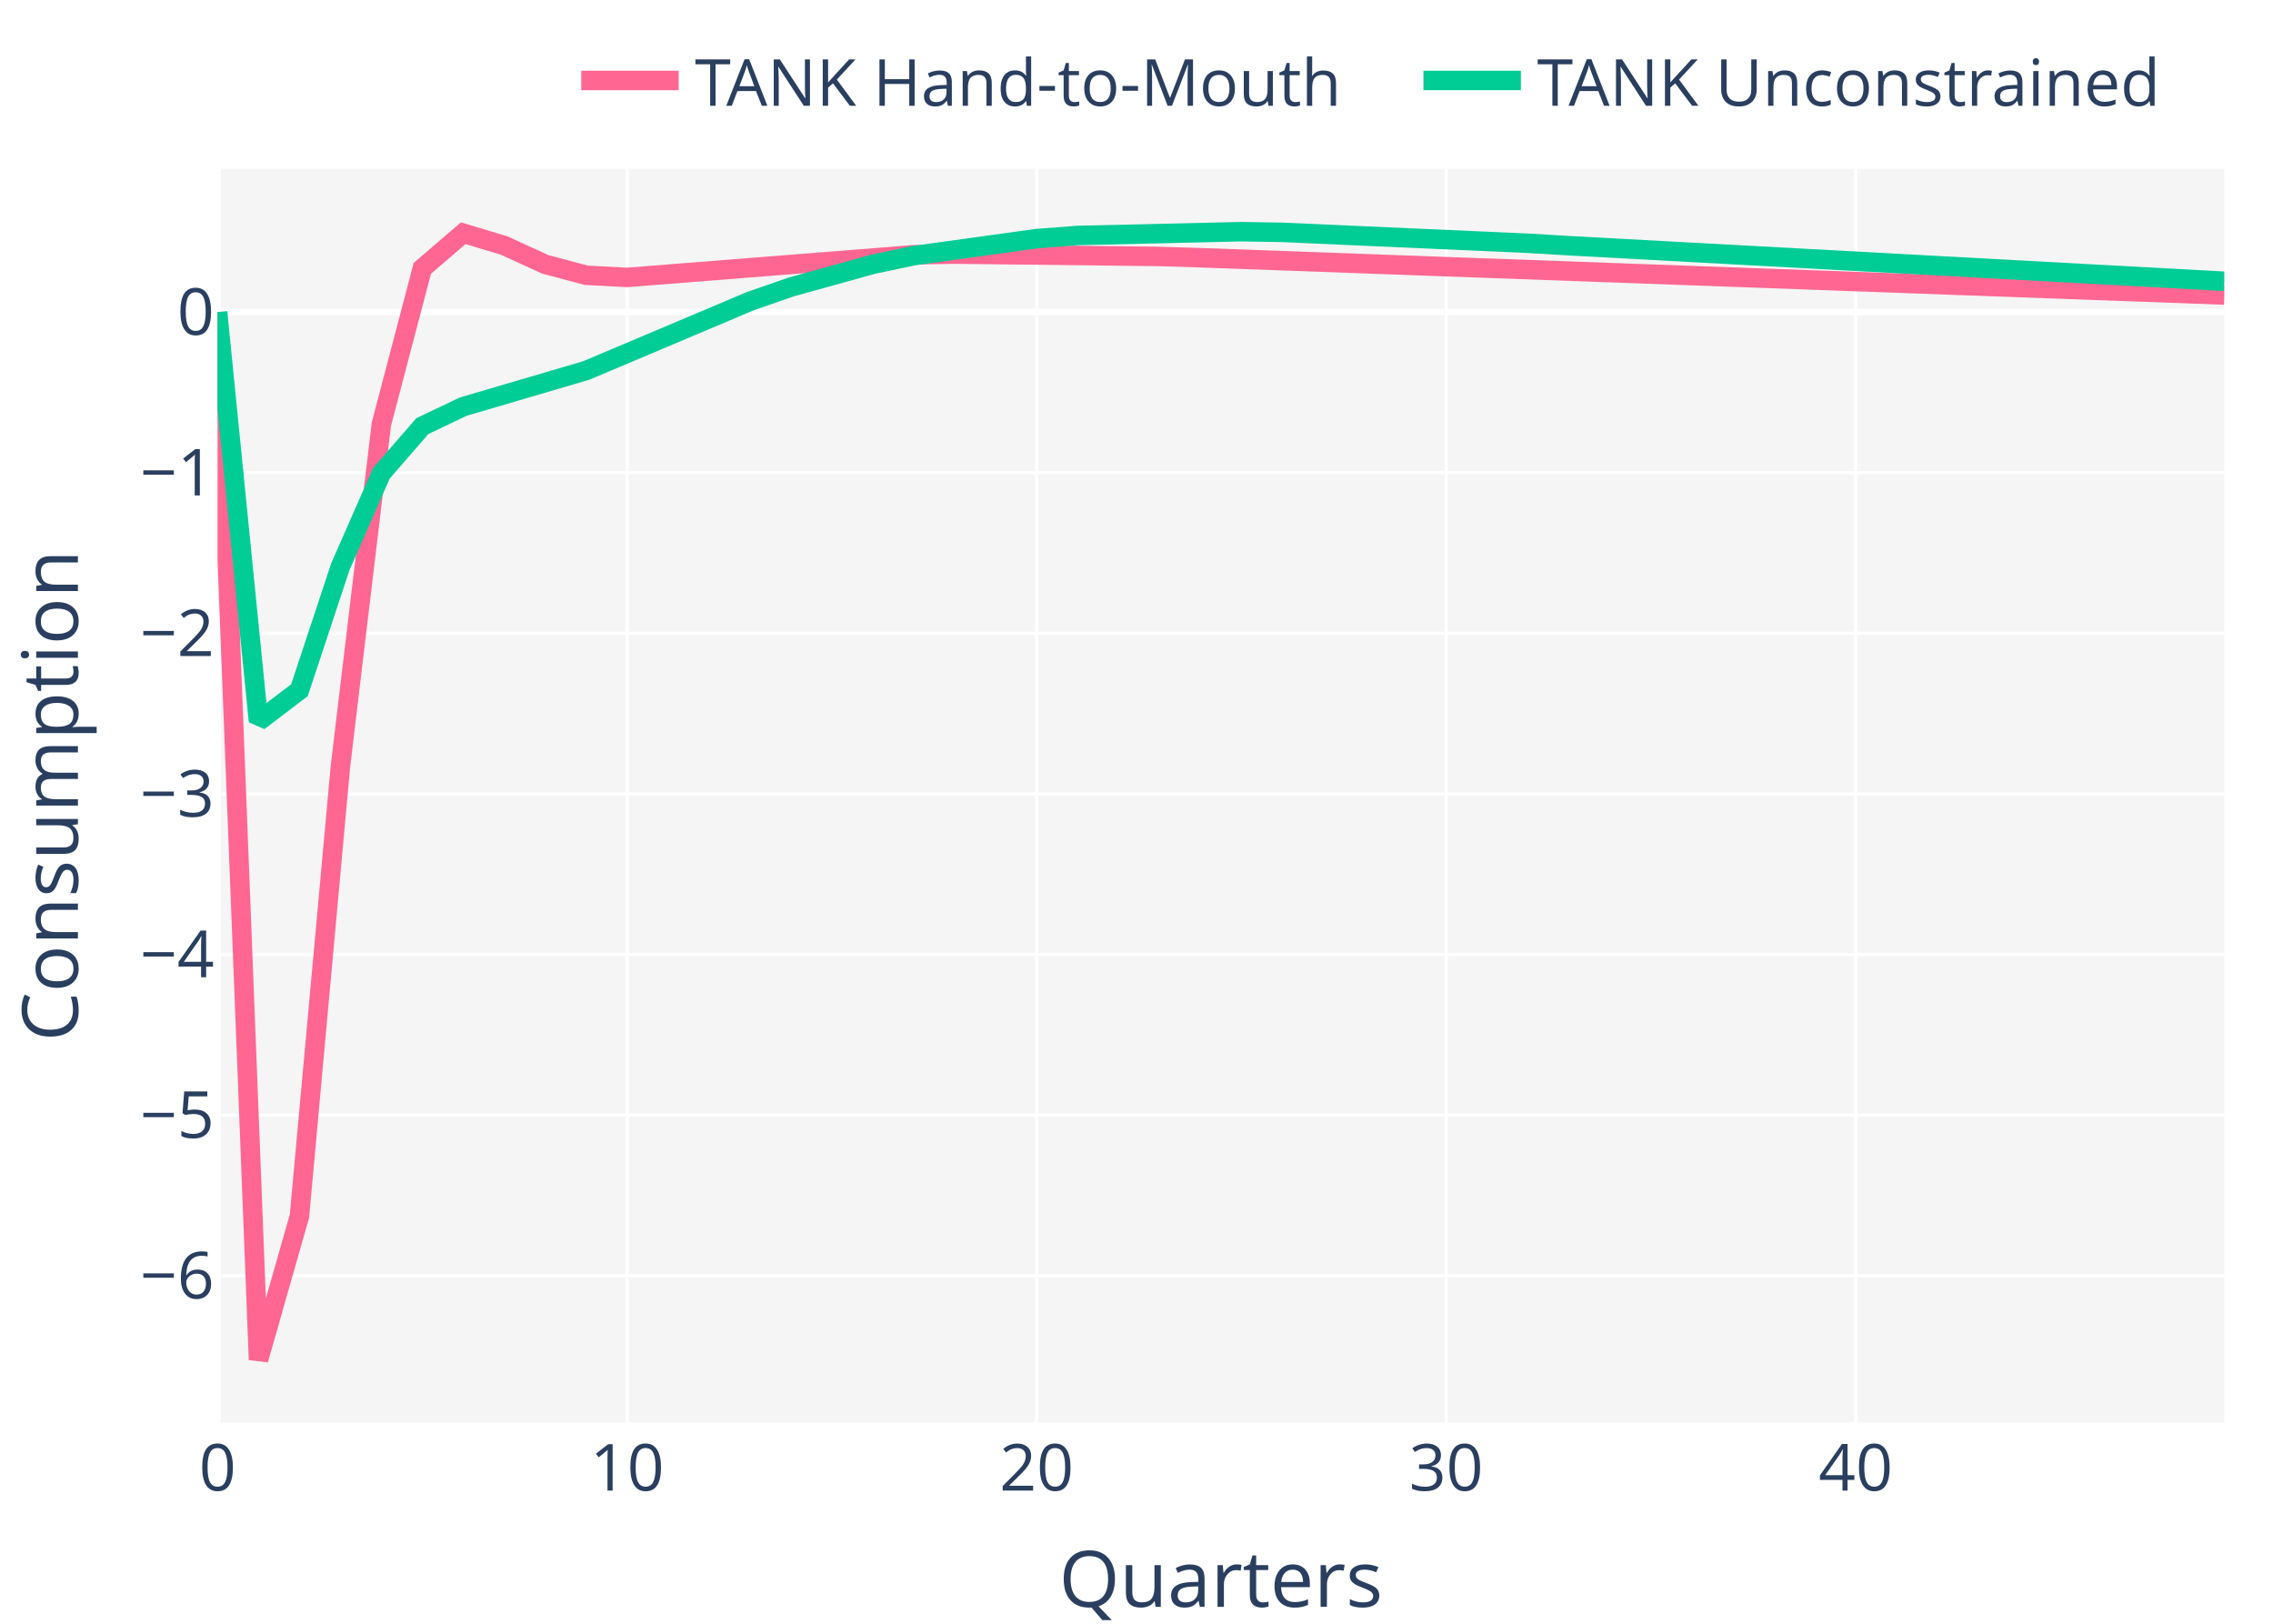
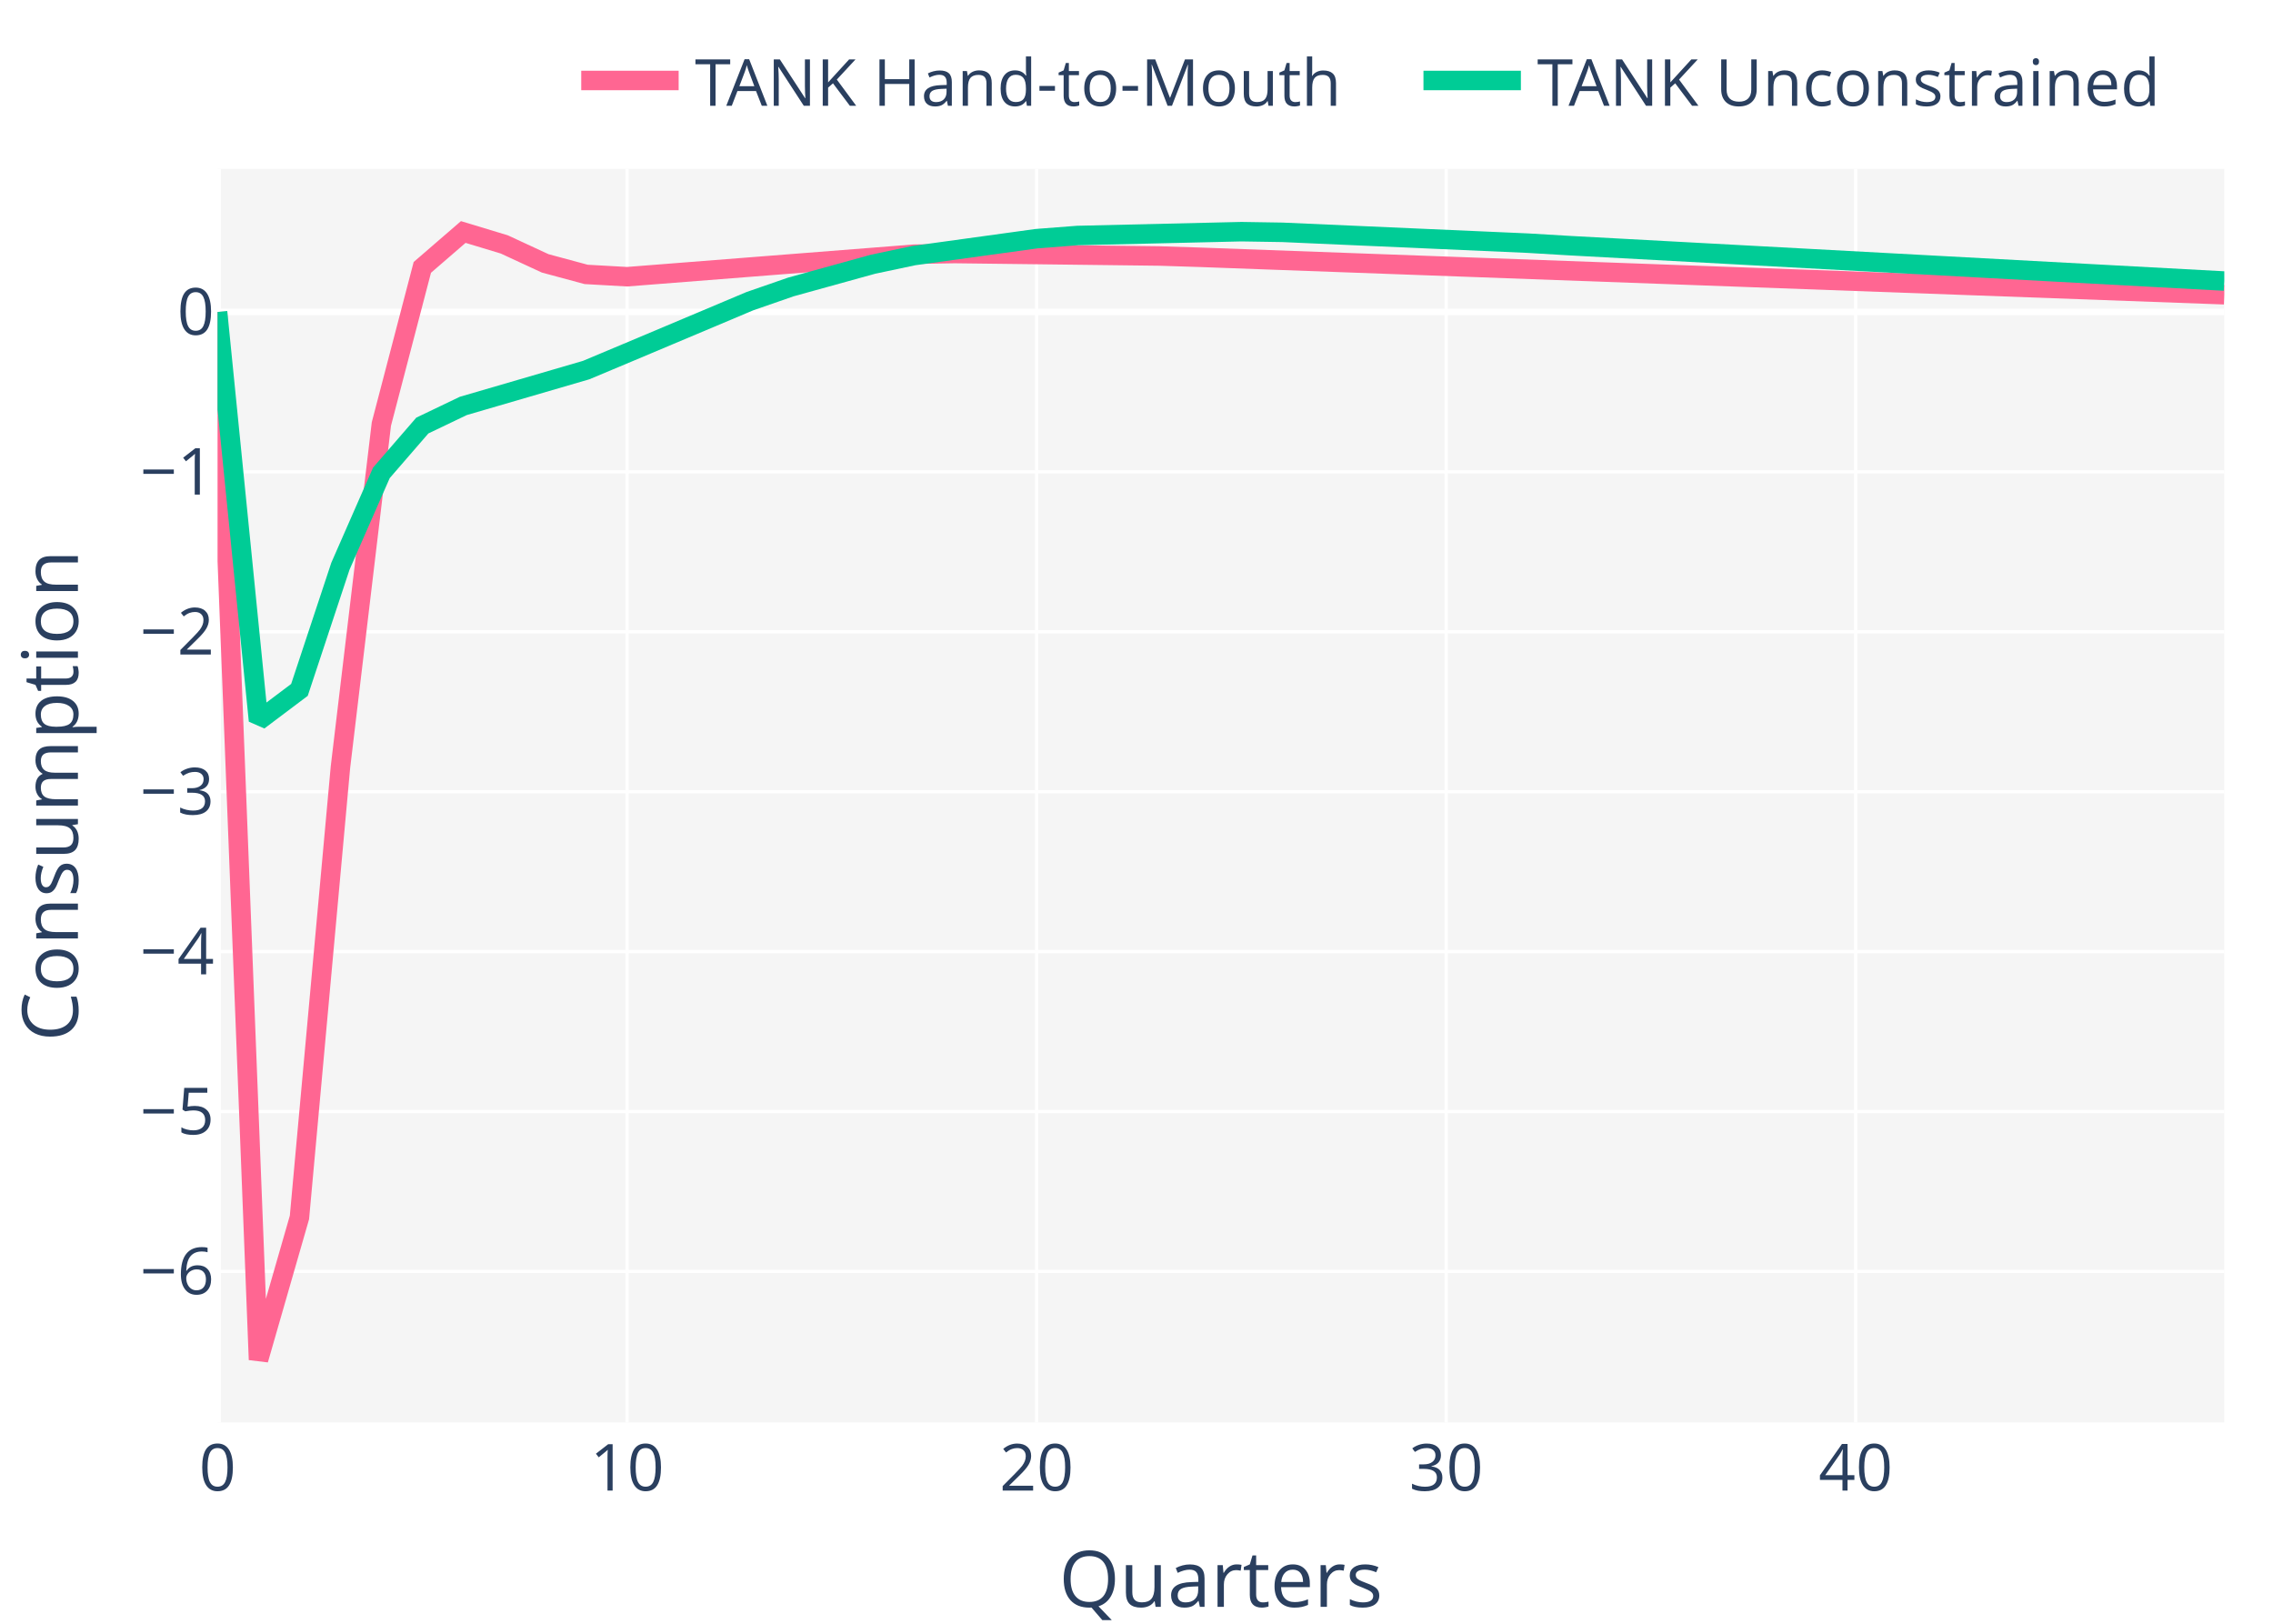
<svg xmlns="http://www.w3.org/2000/svg" class="main-svg" width="700" height="500" style="" viewBox="0 0 700 500">
  <rect x="0" y="0" width="700" height="500" style="fill: rgb(255, 255, 255); fill-opacity: 1;" />
-   <defs id="defs-703732">
+   <defs id="defs-cce23e">
    <g class="clips">
-       <clipPath id="clip703732xyplot" class="plotclip">
+       <clipPath id="clipcce23exyplot" class="plotclip">
        <rect width="618" height="386" />
      </clipPath>
-       <clipPath class="axesclip" id="clip703732x">
+       <clipPath class="axesclip" id="clipcce23ex">
        <rect x="67" y="0" width="618" height="500" />
      </clipPath>
-       <clipPath class="axesclip" id="clip703732y">
+       <clipPath class="axesclip" id="clipcce23ey">
        <rect x="0" y="52" width="700" height="386" />
      </clipPath>
-       <clipPath class="axesclip" id="clip703732xy">
+       <clipPath class="axesclip" id="clipcce23exy">
        <rect x="67" y="52" width="618" height="386" />
      </clipPath>
    </g>
    <g class="gradients" />
    <g class="patterns" />
  </defs>
  <g class="bglayer">
    <rect class="bg" x="67" y="52" width="618" height="386" style="fill: rgb(245, 245, 245); fill-opacity: 1; stroke-width: 0;" />
  </g>
  <g class="layer-below">
    <g class="imagelayer" />
    <g class="shapelayer" />
  </g>
  <g class="cartesianlayer">
    <g class="subplot xy">
      <g class="layer-subplot">
        <g class="shapelayer" />
        <g class="imagelayer" />
      </g>
      <g class="minor-gridlayer">
        <g class="x" />
        <g class="y" />
      </g>
      <g class="gridlayer">
        <g class="x">
          <path class="xgrid crisp" transform="translate(193.12,0)" d="M0,52v386" style="stroke: rgb(255, 255, 255); stroke-opacity: 1; stroke-width: 1px;" />
          <path class="xgrid crisp" transform="translate(319.24,0)" d="M0,52v386" style="stroke: rgb(255, 255, 255); stroke-opacity: 1; stroke-width: 1px;" />
          <path class="xgrid crisp" transform="translate(445.37,0)" d="M0,52v386" style="stroke: rgb(255, 255, 255); stroke-opacity: 1; stroke-width: 1px;" />
          <path class="xgrid crisp" transform="translate(571.49,0)" d="M0,52v386" style="stroke: rgb(255, 255, 255); stroke-opacity: 1; stroke-width: 1px;" />
        </g>
        <g class="y">
-           <path class="ygrid crisp" transform="translate(0,392.83)" d="M67,0h618" style="stroke: rgb(255, 255, 255); stroke-opacity: 1; stroke-width: 1px;" />
-           <path class="ygrid crisp" transform="translate(0,343.38)" d="M67,0h618" style="stroke: rgb(255, 255, 255); stroke-opacity: 1; stroke-width: 1px;" />
-           <path class="ygrid crisp" transform="translate(0,293.92)" d="M67,0h618" style="stroke: rgb(255, 255, 255); stroke-opacity: 1; stroke-width: 1px;" />
-           <path class="ygrid crisp" transform="translate(0,244.47)" d="M67,0h618" style="stroke: rgb(255, 255, 255); stroke-opacity: 1; stroke-width: 1px;" />
-           <path class="ygrid crisp" transform="translate(0,195.01)" d="M67,0h618" style="stroke: rgb(255, 255, 255); stroke-opacity: 1; stroke-width: 1px;" />
-           <path class="ygrid crisp" transform="translate(0,145.56)" d="M67,0h618" style="stroke: rgb(255, 255, 255); stroke-opacity: 1; stroke-width: 1px;" />
+           <path class="ygrid crisp" transform="translate(0,391.51)" d="M67,0h618" style="stroke: rgb(255, 255, 255); stroke-opacity: 1; stroke-width: 1px;" />
+           <path class="ygrid crisp" transform="translate(0,342.27)" d="M67,0h618" style="stroke: rgb(255, 255, 255); stroke-opacity: 1; stroke-width: 1px;" />
+           <path class="ygrid crisp" transform="translate(0,293.03)" d="M67,0h618" style="stroke: rgb(255, 255, 255); stroke-opacity: 1; stroke-width: 1px;" />
+           <path class="ygrid crisp" transform="translate(0,243.79)" d="M67,0h618" style="stroke: rgb(255, 255, 255); stroke-opacity: 1; stroke-width: 1px;" />
+           <path class="ygrid crisp" transform="translate(0,194.54)" d="M67,0h618" style="stroke: rgb(255, 255, 255); stroke-opacity: 1; stroke-width: 1px;" />
+           <path class="ygrid crisp" transform="translate(0,145.3)" d="M67,0h618" style="stroke: rgb(255, 255, 255); stroke-opacity: 1; stroke-width: 1px;" />
        </g>
      </g>
      <g class="zerolinelayer">
        <path class="xzl zl crisp" transform="translate(67,0)" d="M0,52v386" style="stroke: rgb(255, 255, 255); stroke-opacity: 1; stroke-width: 2px;" />
-         <path class="yzl zl crisp" transform="translate(0,96.1)" d="M67,0h618" style="stroke: rgb(255, 255, 255); stroke-opacity: 1; stroke-width: 2px;" />
+         <path class="yzl zl crisp" transform="translate(0,96.06)" d="M67,0h618" style="stroke: rgb(255, 255, 255); stroke-opacity: 1; stroke-width: 2px;" />
      </g>
      <path class="xlines-below" />
      <path class="ylines-below" />
      <g class="overlines-below" />
      <g class="xaxislayer-below" />
      <g class="yaxislayer-below" />
      <g class="overaxes-below" />
-       <g class="plot" transform="translate(67,52)" clip-path="url(#clip703732xyplot)">
+       <g class="plot" transform="translate(67,52)" clip-path="url(#clipcce23exyplot)">
        <g class="scatterlayer mlayer">
-           <g class="trace scatter trace050388" style="stroke-miterlimit: 2; opacity: 1;">
+           <g class="trace scatter tracef106eb" style="stroke-miterlimit: 2; opacity: 1;">
            <g class="fills" />
            <g class="errorbars" />
            <g class="lines">
-               <path class="js-line" d="M0,44.1L12.61,366.7L25.22,322.48L37.84,183.98L50.45,78.6L63.06,30.63L75.67,19.81L88.29,23.62L100.9,29.4L113.51,32.76L126.12,33.43L214.41,26.45L227.02,26.24L290.08,26.97L302.69,27.36L618,38.84" style="vector-effect: non-scaling-stroke; fill: none; stroke: rgb(255, 102, 146); stroke-opacity: 1; stroke-width: 6px; opacity: 1;" />
+               <path class="js-line" d="M0,44.06L12.61,366.7L25.22,322.89L37.84,184.29L50.45,78.57L63.06,30.34L75.67,19.44L88.29,23.26L100.9,29.1L113.51,32.5L126.12,33.21L214.41,26.28L227.02,26.07L290.08,26.83L302.69,27.23L618,38.76" style="vector-effect: non-scaling-stroke; fill: none; stroke: rgb(255, 102, 146); stroke-opacity: 1; stroke-width: 6px; opacity: 1;" />
            </g>
            <g class="points" />
            <g class="text" />
          </g>
-           <g class="trace scatter trace976706" style="stroke-miterlimit: 2; opacity: 1;">
+           <g class="trace scatter trace07e149" style="stroke-miterlimit: 2; opacity: 1;">
            <g class="fills" />
            <g class="errorbars" />
            <g class="lines">
-               <path class="js-line" d="M0,44.1L12.61,170.13L25.22,160.54L37.84,122.43L50.45,93.75L63.06,79.22L75.67,73.21L113.51,62.09L126.12,56.77L163.96,40.78L176.57,36.39L201.8,29.39L214.41,26.72L252.24,21.48L264.86,20.51L315.31,19.34L327.92,19.55L403.59,22.91L416.2,23.66L618,34.61" style="vector-effect: non-scaling-stroke; fill: none; stroke: rgb(0, 204, 150); stroke-opacity: 1; stroke-width: 6px; opacity: 1;" />
+               <path class="js-line" d="M0,44.06L12.61,169.93L25.22,160.44L37.84,122.34L50.45,93.61L63.06,79.04L75.67,73L113.51,61.96L126.12,56.67L163.96,40.73L176.57,36.36L201.8,29.38L214.41,26.71L252.24,21.49L264.86,20.52L315.31,19.34L327.92,19.54L403.59,22.88L416.2,23.63L618,34.54" style="vector-effect: non-scaling-stroke; fill: none; stroke: rgb(0, 204, 150); stroke-opacity: 1; stroke-width: 6px; opacity: 1;" />
            </g>
            <g class="points" />
            <g class="text" />
          </g>
        </g>
      </g>
      <g class="overplot" />
      <path class="xlines-above crisp" d="M0,0" style="fill: none;" />
      <path class="ylines-above crisp" d="M0,0" style="fill: none;" />
      <g class="overlines-above" />
      <g class="xaxislayer-above">
        <g class="xtick">
          <text text-anchor="middle" x="0" y="459" transform="translate(67,0)" style="font-family: 'Open Sans', verdana, arial, sans-serif; font-size: 20px; fill: rgb(42, 63, 95); fill-opacity: 1; white-space: pre; opacity: 1;">0</text>
        </g>
        <g class="xtick">
          <text text-anchor="middle" x="0" y="459" style="font-family: 'Open Sans', verdana, arial, sans-serif; font-size: 20px; fill: rgb(42, 63, 95); fill-opacity: 1; white-space: pre; opacity: 1;" transform="translate(193.12,0)">10</text>
        </g>
        <g class="xtick">
          <text text-anchor="middle" x="0" y="459" style="font-family: 'Open Sans', verdana, arial, sans-serif; font-size: 20px; fill: rgb(42, 63, 95); fill-opacity: 1; white-space: pre; opacity: 1;" transform="translate(319.24,0)">20</text>
        </g>
        <g class="xtick">
          <text text-anchor="middle" x="0" y="459" style="font-family: 'Open Sans', verdana, arial, sans-serif; font-size: 20px; fill: rgb(42, 63, 95); fill-opacity: 1; white-space: pre; opacity: 1;" transform="translate(445.37,0)">30</text>
        </g>
        <g class="xtick">
          <text text-anchor="middle" x="0" y="459" style="font-family: 'Open Sans', verdana, arial, sans-serif; font-size: 20px; fill: rgb(42, 63, 95); fill-opacity: 1; white-space: pre; opacity: 1;" transform="translate(571.49,0)">40</text>
        </g>
      </g>
      <g class="yaxislayer-above">
        <g class="ytick">
-           <text text-anchor="end" x="66" y="7" transform="translate(0,392.83)" style="font-family: 'Open Sans', verdana, arial, sans-serif; font-size: 20px; fill: rgb(42, 63, 95); fill-opacity: 1; white-space: pre; opacity: 1;">−6</text>
+           <text text-anchor="end" x="66" y="7" transform="translate(0,391.51)" style="font-family: 'Open Sans', verdana, arial, sans-serif; font-size: 20px; fill: rgb(42, 63, 95); fill-opacity: 1; white-space: pre; opacity: 1;">−6</text>
        </g>
        <g class="ytick">
-           <text text-anchor="end" x="66" y="7" style="font-family: 'Open Sans', verdana, arial, sans-serif; font-size: 20px; fill: rgb(42, 63, 95); fill-opacity: 1; white-space: pre; opacity: 1;" transform="translate(0,343.38)">−5</text>
+           <text text-anchor="end" x="66" y="7" style="font-family: 'Open Sans', verdana, arial, sans-serif; font-size: 20px; fill: rgb(42, 63, 95); fill-opacity: 1; white-space: pre; opacity: 1;" transform="translate(0,342.27)">−5</text>
        </g>
        <g class="ytick">
-           <text text-anchor="end" x="66" y="7" style="font-family: 'Open Sans', verdana, arial, sans-serif; font-size: 20px; fill: rgb(42, 63, 95); fill-opacity: 1; white-space: pre; opacity: 1;" transform="translate(0,293.92)">−4</text>
+           <text text-anchor="end" x="66" y="7" style="font-family: 'Open Sans', verdana, arial, sans-serif; font-size: 20px; fill: rgb(42, 63, 95); fill-opacity: 1; white-space: pre; opacity: 1;" transform="translate(0,293.03)">−4</text>
        </g>
        <g class="ytick">
-           <text text-anchor="end" x="66" y="7" style="font-family: 'Open Sans', verdana, arial, sans-serif; font-size: 20px; fill: rgb(42, 63, 95); fill-opacity: 1; white-space: pre; opacity: 1;" transform="translate(0,244.47)">−3</text>
+           <text text-anchor="end" x="66" y="7" style="font-family: 'Open Sans', verdana, arial, sans-serif; font-size: 20px; fill: rgb(42, 63, 95); fill-opacity: 1; white-space: pre; opacity: 1;" transform="translate(0,243.79)">−3</text>
        </g>
        <g class="ytick">
-           <text text-anchor="end" x="66" y="7" style="font-family: 'Open Sans', verdana, arial, sans-serif; font-size: 20px; fill: rgb(42, 63, 95); fill-opacity: 1; white-space: pre; opacity: 1;" transform="translate(0,195.01)">−2</text>
+           <text text-anchor="end" x="66" y="7" style="font-family: 'Open Sans', verdana, arial, sans-serif; font-size: 20px; fill: rgb(42, 63, 95); fill-opacity: 1; white-space: pre; opacity: 1;" transform="translate(0,194.54)">−2</text>
        </g>
        <g class="ytick">
-           <text text-anchor="end" x="66" y="7" style="font-family: 'Open Sans', verdana, arial, sans-serif; font-size: 20px; fill: rgb(42, 63, 95); fill-opacity: 1; white-space: pre; opacity: 1;" transform="translate(0,145.56)">−1</text>
+           <text text-anchor="end" x="66" y="7" style="font-family: 'Open Sans', verdana, arial, sans-serif; font-size: 20px; fill: rgb(42, 63, 95); fill-opacity: 1; white-space: pre; opacity: 1;" transform="translate(0,145.3)">−1</text>
        </g>
        <g class="ytick">
-           <text text-anchor="end" x="66" y="7" style="font-family: 'Open Sans', verdana, arial, sans-serif; font-size: 20px; fill: rgb(42, 63, 95); fill-opacity: 1; white-space: pre; opacity: 1;" transform="translate(0,96.1)">0</text>
+           <text text-anchor="end" x="66" y="7" style="font-family: 'Open Sans', verdana, arial, sans-serif; font-size: 20px; fill: rgb(42, 63, 95); fill-opacity: 1; white-space: pre; opacity: 1;" transform="translate(0,96.06)">0</text>
        </g>
      </g>
      <g class="overaxes-above" />
    </g>
  </g>
  <g class="polarlayer" />
  <g class="smithlayer" />
  <g class="ternarylayer" />
  <g class="geolayer" />
  <g class="funnelarealayer" />
  <g class="pielayer" />
  <g class="iciclelayer" />
  <g class="treemaplayer" />
  <g class="sunburstlayer" />
  <g class="glimages" />
-   <defs id="topdefs-703732">
+   <defs id="topdefs-cce23e">
    <g class="clips" />
-     <clipPath id="legend703732">
+     <clipPath id="legendcce23e">
      <rect width="511" height="39" x="0" y="0" />
    </clipPath>
  </defs>
  <g class="layer-above">
    <g class="imagelayer" />
    <g class="shapelayer" />
  </g>
  <g class="infolayer">
    <g class="legend" pointer-events="all" transform="translate(174,5.28)">
      <rect class="bg" shape-rendering="crispEdges" width="511" height="39" x="0" y="0" style="stroke: rgb(68, 68, 68); stroke-opacity: 1; fill: rgb(255, 255, 255); fill-opacity: 1; stroke-width: 0px;" />
-       <g class="scrollbox" transform="" clip-path="url(#legend703732)">
+       <g class="scrollbox" transform="" clip-path="url(#legendcce23e)">
        <g class="groups" transform="">
          <g class="traces" transform="translate(0,19.5)" style="opacity: 1;">
            <text class="legendtext" text-anchor="start" x="40" y="7.8" style="font-family: 'Open Sans', verdana, arial, sans-serif; font-size: 20px; fill: rgb(42, 63, 95); fill-opacity: 1; white-space: pre;">TANK Hand-to-Mouth</text>
            <g class="layers" style="opacity: 1;">
              <g class="legendfill" />
              <g class="legendlines">
                <path class="js-line" d="M5,0h30" style="fill: none; stroke: rgb(255, 102, 146); stroke-opacity: 1; stroke-width: 6px;" />
              </g>
              <g class="legendsymbols">
                <g class="legendpoints" />
              </g>
            </g>
            <rect class="legendtoggle" x="0" y="-14.5" width="256.875" height="29" style="fill: rgb(0, 0, 0); fill-opacity: 0;" />
          </g>
        </g>
        <g class="groups" transform="translate(259.375,0)">
          <g class="traces" transform="translate(0,19.5)" style="opacity: 1;">
            <text class="legendtext" text-anchor="start" x="40" y="7.8" style="font-family: 'Open Sans', verdana, arial, sans-serif; font-size: 20px; fill: rgb(42, 63, 95); fill-opacity: 1; white-space: pre;">TANK Unconstrained</text>
            <g class="layers" style="opacity: 1;">
              <g class="legendfill" />
              <g class="legendlines">
                <path class="js-line" d="M5,0h30" style="fill: none; stroke: rgb(0, 204, 150); stroke-opacity: 1; stroke-width: 6px;" />
              </g>
              <g class="legendsymbols">
                <g class="legendpoints" />
              </g>
            </g>
            <rect class="legendtoggle" x="0" y="-14.5" width="248.234" height="29" style="fill: rgb(0, 0, 0); fill-opacity: 0;" />
          </g>
        </g>
      </g>
      <rect class="scrollbar" rx="20" ry="3" width="0" height="0" x="0" y="0" style="fill: rgb(128, 139, 164); fill-opacity: 1;" />
    </g>
    <g class="g-gtitle" />
    <g class="g-xtitle">
      <text class="xtitle" x="376" y="494.8" text-anchor="middle" style="font-family: 'Open Sans', verdana, arial, sans-serif; font-size: 24px; fill: rgb(42, 63, 95); opacity: 1; font-weight: normal; white-space: pre;">Quarters</text>
    </g>
    <g class="g-ytitle" transform="translate(18.89355,0)">
      <text class="ytitle" transform="rotate(-90,5.10625,245)" x="5.106" y="245" text-anchor="middle" style="font-family: 'Open Sans', verdana, arial, sans-serif; font-size: 24px; fill: rgb(42, 63, 95); opacity: 1; font-weight: normal; white-space: pre;">Consumption</text>
    </g>
  </g>
</svg>
